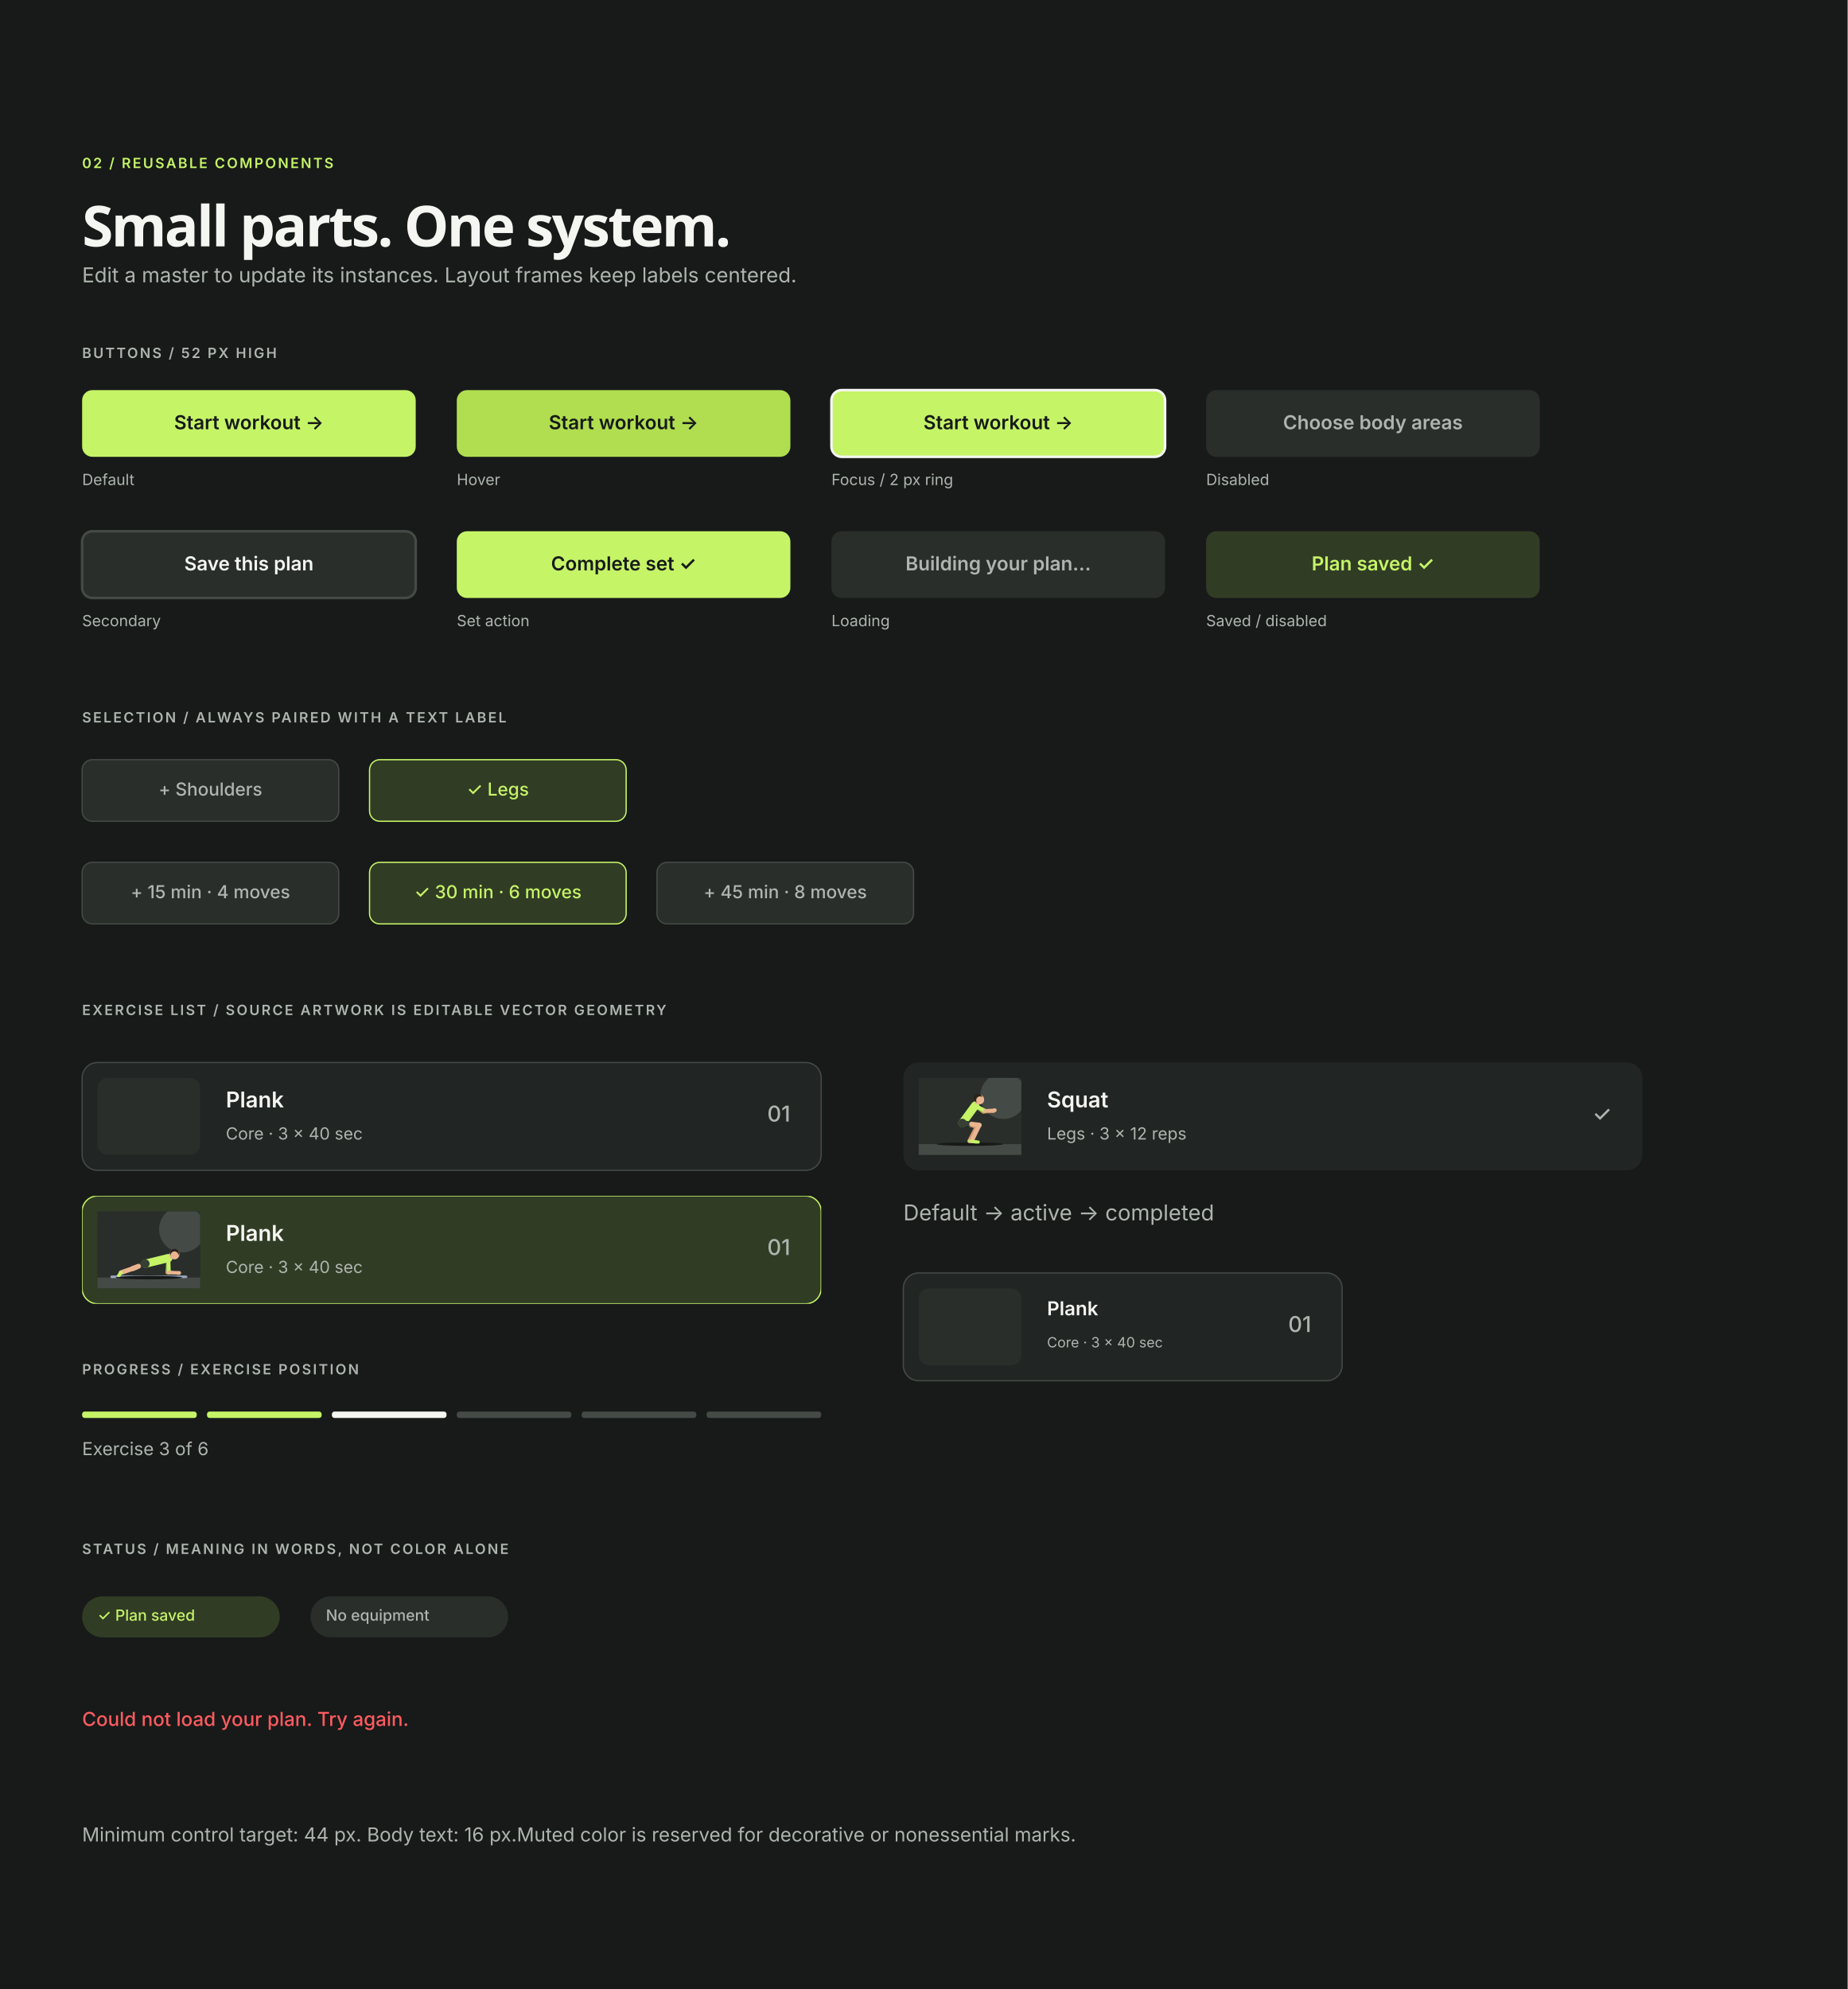
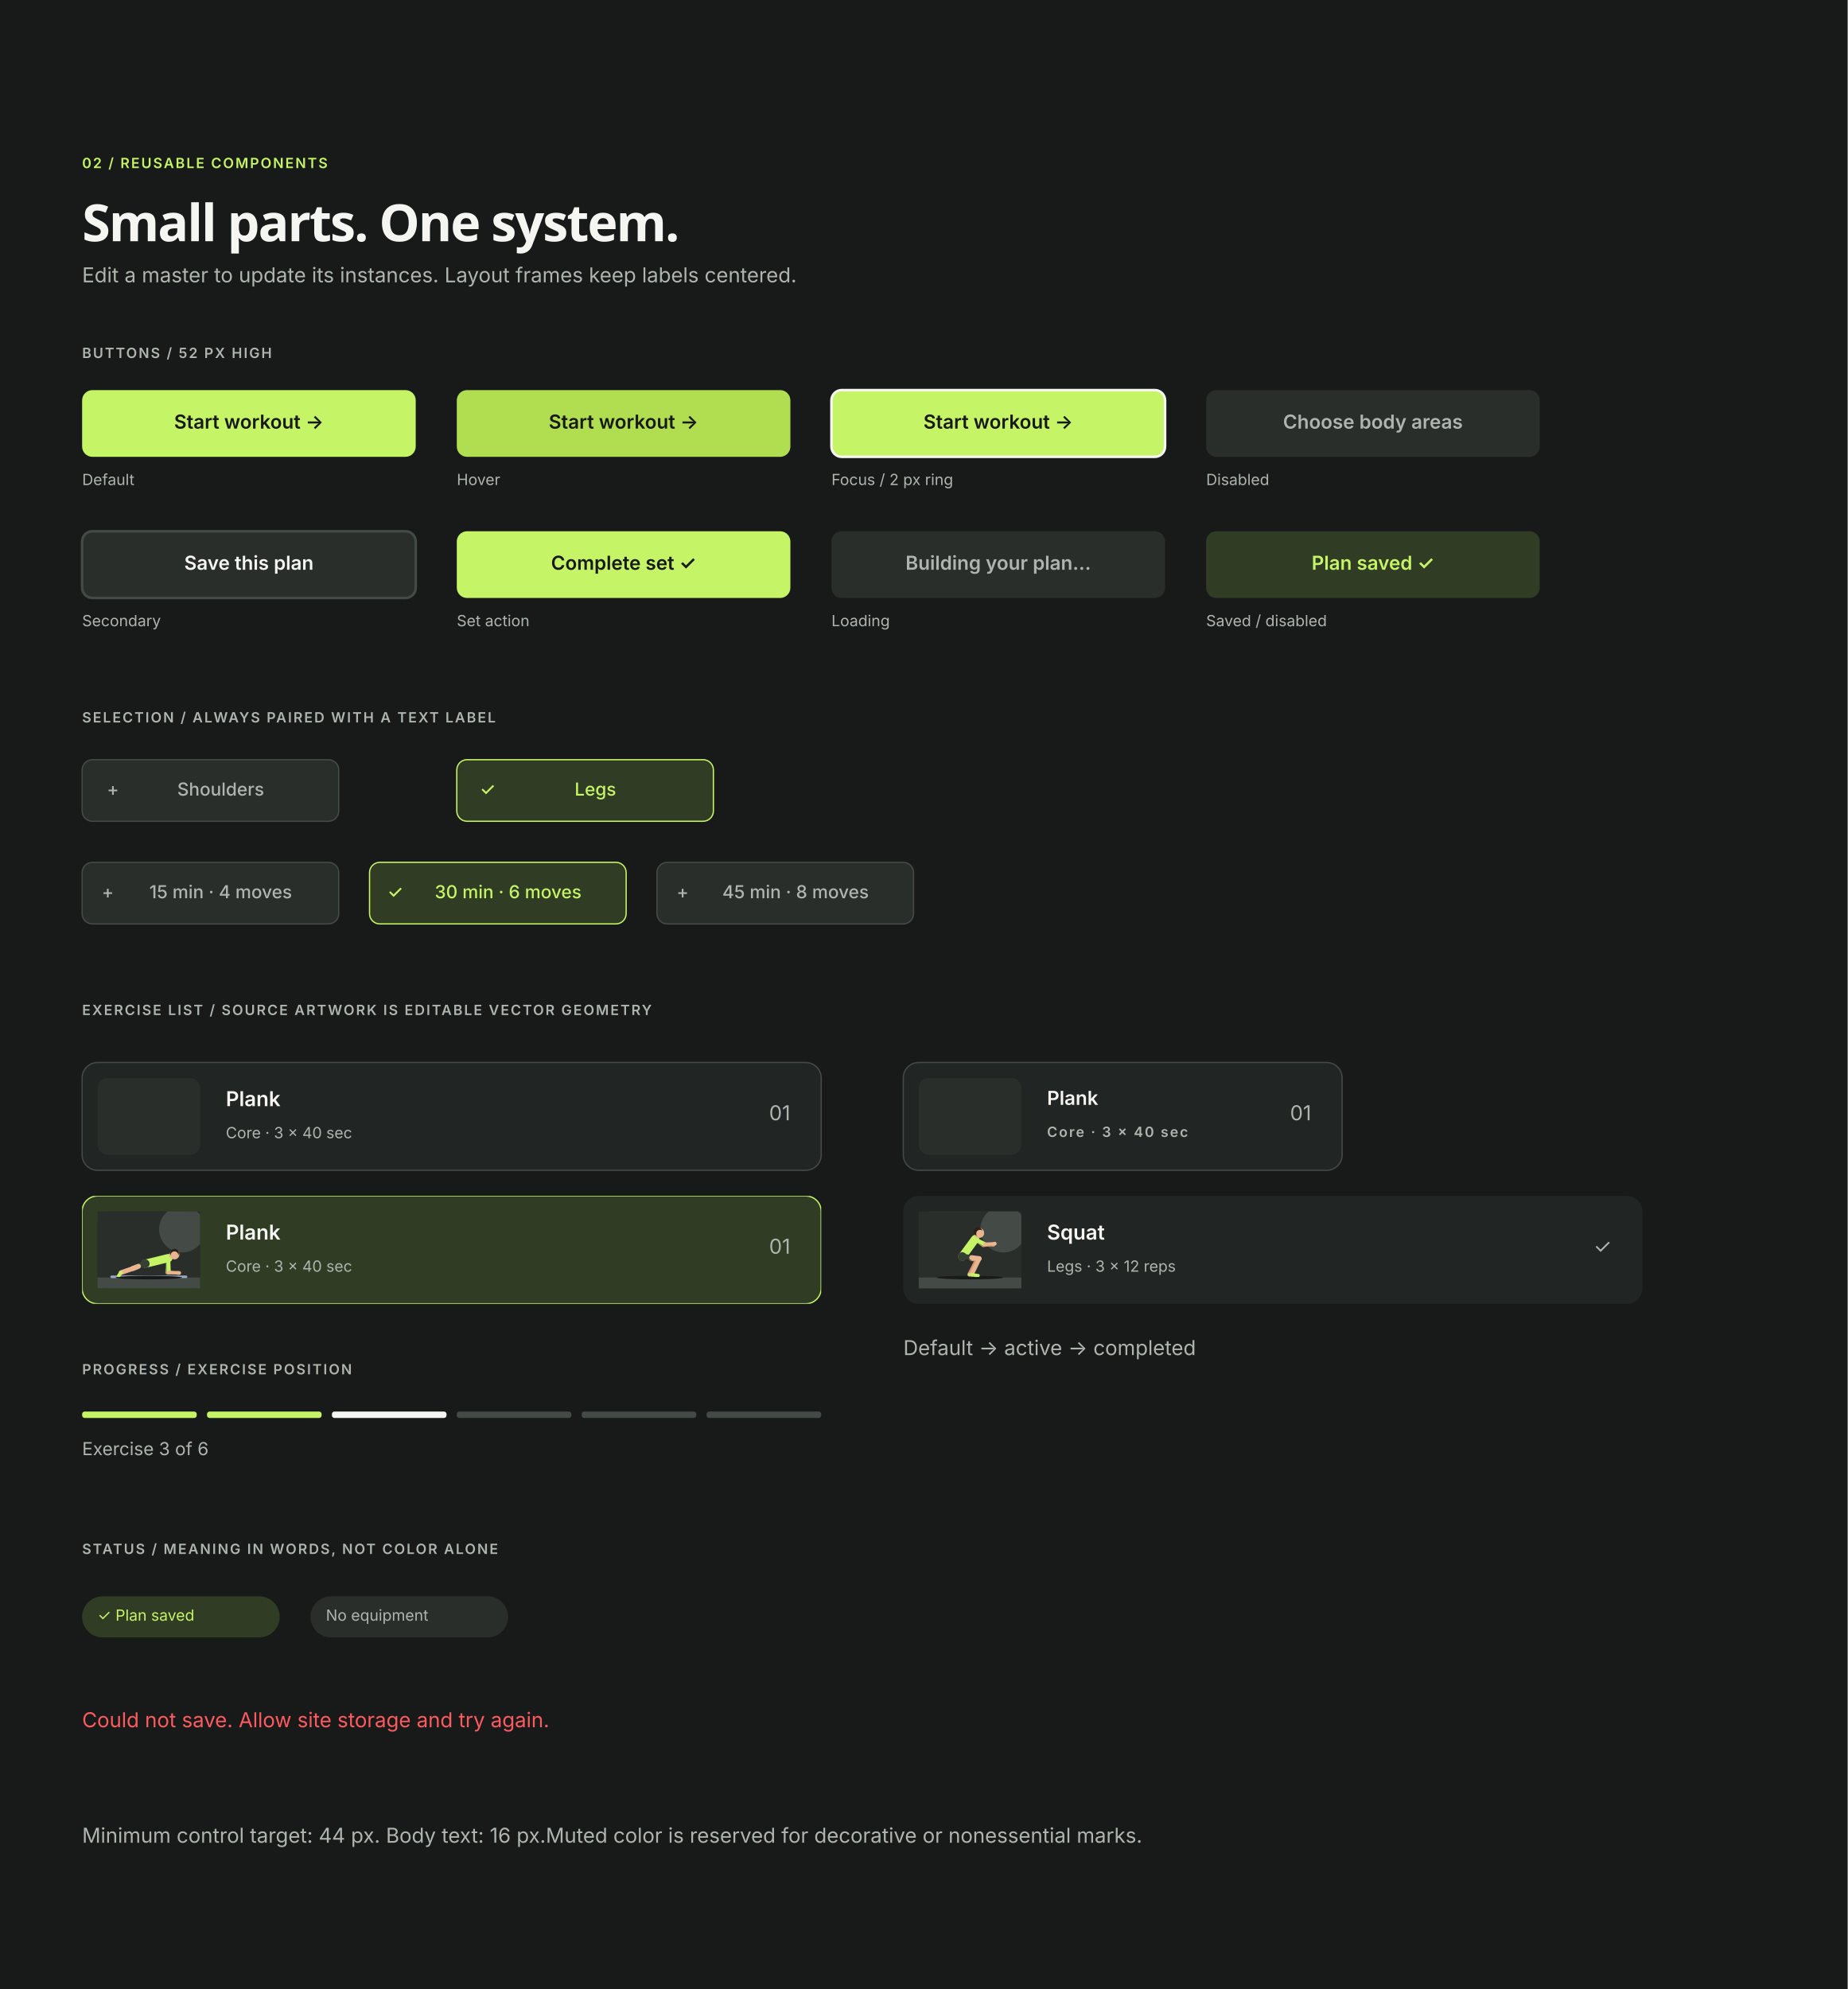
<svg xmlns="http://www.w3.org/2000/svg" width="1440" height="1550" viewBox="0 0 1440 1550">
  <defs>
    <clipPath id="clip0">
      <rect width="1440" height="1550" />
    </clipPath>
    <clipPath id="clip1">
      <rect width="576" height="84" />
    </clipPath>
    <clipPath id="clip2">
      <rect width="80" height="60" />
    </clipPath>
    <clipPath id="clip3">
      <rect width="576" height="84" />
    </clipPath>
    <clipPath id="clip4">
      <rect width="80" height="60" />
    </clipPath>
    <clipPath id="clip5">
      <rect width="154" height="32" />
    </clipPath>
    <clipPath id="clip6">
      <rect width="154" height="32" />
    </clipPath>
  </defs>
  <g>
    <rect width="1440" height="1550" fill="#171A19" />
    <g clip-path="url(#clip0)">
      <g transform="translate(64, 120)">
-         <text x="0" y="11" font-family="Inter" font-size="11" font-weight="600" fill="#C5F467" letter-spacing="1.4">02 / REUSABLE COMPONENTS</text>
+         <text x="0" y="11" font-family="Inter" font-size="11" font-weight="600" fill="#C5F467" letter-spacing="1.2">02 / REUSABLE COMPONENTS</text>
      </g>
      <g transform="translate(64, 148)">
-         <text x="0" y="44" font-family="Space Grotesk" font-size="44" font-weight="600" fill="#F5F6F2" letter-spacing="-1.6">Small parts. One system.</text>
+         <text x="0" y="40" font-family="Space Grotesk" font-size="40" font-weight="600" fill="#F5F6F2" letter-spacing="-1.2">Small parts. One system.</text>
      </g>
      <g transform="translate(64, 204)">
        <text x="0" y="16" font-family="Inter" font-size="16" fill="#AEB5AF">Edit a master to update its instances. Layout frames keep labels centered.</text>
      </g>
      <g transform="translate(64, 268)">
-         <text x="0" y="11" font-family="Inter" font-size="11" font-weight="600" fill="#AEB5AF" letter-spacing="1.4">BUTTONS / 52 PX HIGH</text>
-       </g>
-       <g transform="translate(64, 304)">
-         <rect width="260" height="52" rx="8" ry="8" fill="#C5F467" />
-         <g transform="translate(20, 15.5)">
-           <text x="110" y="15" font-family="Inter" font-size="15" font-weight="600" fill="#171A19" text-anchor="middle">Start workout   →</text>
-         </g>
-       </g>
-       <g transform="translate(356, 304)">
-         <rect width="260" height="52" rx="8" ry="8" fill="#B0DE50" />
-         <g transform="translate(20, 15.5)">
-           <text x="110" y="15" font-family="Inter" font-size="15" font-weight="600" fill="#171A19" text-anchor="middle">Start workout   →</text>
-         </g>
-       </g>
-       <g transform="translate(648, 304)">
-         <rect width="260" height="52" rx="8" ry="8" fill="#C5F467" stroke="#F5F6F2" stroke-width="2" />
-         <g transform="translate(20, 15.5)">
-           <text x="110" y="15" font-family="Inter" font-size="15" font-weight="600" fill="#171A19" text-anchor="middle">Start workout   →</text>
-         </g>
-       </g>
-       <g transform="translate(940, 304)">
-         <rect width="260" height="52" rx="8" ry="8" fill="#292E2B" />
-         <g transform="translate(20, 15.5)">
-           <text x="110" y="15" font-family="Inter" font-size="15" font-weight="600" fill="#AEB5AF" text-anchor="middle">Choose body areas</text>
-         </g>
-       </g>
-       <g transform="translate(64, 414)">
-         <rect width="260" height="52" rx="8" ry="8" fill="#292E2B" stroke="#444A45" stroke-width="2" />
-         <g transform="translate(20, 15.5)">
-           <text x="110" y="15" font-family="Inter" font-size="15" font-weight="600" fill="#F5F6F2" text-anchor="middle">Save this plan</text>
-         </g>
-       </g>
-       <g transform="translate(356, 414)">
-         <rect width="260" height="52" rx="8" ry="8" fill="#C5F467" />
-         <g transform="translate(20, 15.5)">
-           <text x="110" y="15" font-family="Inter" font-size="15" font-weight="600" fill="#171A19" text-anchor="middle">Complete set   ✓</text>
-         </g>
-       </g>
-       <g transform="translate(648, 414)">
-         <rect width="260" height="52" rx="8" ry="8" fill="#292E2B" />
-         <g transform="translate(20, 15.5)">
-           <text x="110" y="15" font-family="Inter" font-size="15" font-weight="600" fill="#AEB5AF" text-anchor="middle">Building your plan…</text>
-         </g>
-       </g>
-       <g transform="translate(940, 414)">
-         <rect width="260" height="52" rx="8" ry="8" fill="#313C25" />
-         <g transform="translate(20, 15.5)">
-           <text x="110" y="15" font-family="Inter" font-size="15" font-weight="600" fill="#C5F467" text-anchor="middle">Plan saved   ✓</text>
-         </g>
+         <text x="0" y="11" font-family="Inter" font-size="11" font-weight="600" fill="#AEB5AF" letter-spacing="1.2">BUTTONS / 52 PX HIGH</text>
      </g>
      <g transform="translate(64, 366)">
        <text x="0" y="12" font-family="Inter" font-size="12" fill="#AEB5AF">Default</text>
      </g>
      <g transform="translate(356, 366)">
        <text x="0" y="12" font-family="Inter" font-size="12" fill="#AEB5AF">Hover</text>
      </g>
      <g transform="translate(648, 366)">
        <text x="0" y="12" font-family="Inter" font-size="12" fill="#AEB5AF">Focus / 2 px ring</text>
      </g>
      <g transform="translate(940, 366)">
        <text x="0" y="12" font-family="Inter" font-size="12" fill="#AEB5AF">Disabled</text>
      </g>
      <g transform="translate(64, 476)">
        <text x="0" y="12" font-family="Inter" font-size="12" fill="#AEB5AF">Secondary</text>
      </g>
      <g transform="translate(356, 476)">
        <text x="0" y="12" font-family="Inter" font-size="12" fill="#AEB5AF">Set action</text>
      </g>
      <g transform="translate(648, 476)">
        <text x="0" y="12" font-family="Inter" font-size="12" fill="#AEB5AF">Loading</text>
      </g>
      <g transform="translate(940, 476)">
        <text x="0" y="12" font-family="Inter" font-size="12" fill="#AEB5AF">Saved / disabled</text>
      </g>
      <g transform="translate(64, 552)">
-         <text x="0" y="11" font-family="Inter" font-size="11" font-weight="600" fill="#AEB5AF" letter-spacing="1.4">SELECTION / ALWAYS PAIRED WITH A TEXT LABEL</text>
-       </g>
-       <g transform="translate(64, 592)">
-         <rect width="200" height="48" rx="8" ry="8" fill="#292E2B" stroke="#444A45" stroke-width="1" />
-         <g transform="translate(12, 14)">
-           <text x="88" y="14" font-family="Inter" font-size="14" font-weight="500" fill="#AEB5AF" text-anchor="middle">+  Shoulders</text>
-         </g>
-       </g>
-       <g transform="translate(288, 592)">
-         <rect width="200" height="48" rx="8" ry="8" fill="#313C25" stroke="#C5F467" stroke-width="1" />
-         <g transform="translate(12, 14)">
-           <text x="88" y="14" font-family="Inter" font-size="14" font-weight="500" fill="#C5F467" text-anchor="middle">✓  Legs</text>
-         </g>
+         <text x="0" y="11" font-family="Inter" font-size="11" font-weight="600" fill="#AEB5AF" letter-spacing="1.2">SELECTION / ALWAYS PAIRED WITH A TEXT LABEL</text>
      </g>
      <g transform="translate(64, 672)">
        <rect width="200" height="48" rx="8" ry="8" fill="#292E2B" stroke="#444A45" stroke-width="1" />
        <g transform="translate(12, 14)">
-           <text x="88" y="14" font-family="Inter" font-size="14" font-weight="500" fill="#AEB5AF" text-anchor="middle">+  15 min · 4 moves</text>
+           <text x="8" y="14" font-family="Inter" font-size="14" font-weight="500" fill="#AEB5AF" text-anchor="middle">+</text>
+         </g>
+         <g transform="translate(28, 14)">
+           <text x="80" y="14" font-family="Inter" font-size="14" font-weight="500" fill="#AEB5AF" text-anchor="middle">15 min · 4 moves</text>
        </g>
      </g>
      <g transform="translate(288, 672)">
        <rect width="200" height="48" rx="8" ry="8" fill="#313C25" stroke="#C5F467" stroke-width="1" />
        <g transform="translate(12, 14)">
-           <text x="88" y="14" font-family="Inter" font-size="14" font-weight="500" fill="#C5F467" text-anchor="middle">✓  30 min · 6 moves</text>
+           <text x="8" y="14" font-family="Inter" font-size="14" font-weight="500" fill="#C5F467" text-anchor="middle">✓</text>
+         </g>
+         <g transform="translate(28, 14)">
+           <text x="80" y="14" font-family="Inter" font-size="14" font-weight="500" fill="#C5F467" text-anchor="middle">30 min · 6 moves</text>
        </g>
      </g>
      <g transform="translate(512, 672)">
        <rect width="200" height="48" rx="8" ry="8" fill="#292E2B" stroke="#444A45" stroke-width="1" />
        <g transform="translate(12, 14)">
-           <text x="88" y="14" font-family="Inter" font-size="14" font-weight="500" fill="#AEB5AF" text-anchor="middle">+  45 min · 8 moves</text>
-         </g>
-       </g>
-       <g transform="translate(64, 828)">
-         <rect width="576" height="84" rx="12" ry="12" fill="#212523" stroke="#444A45" stroke-width="1" />
-         <g transform="translate(12, 12)">
-           <rect width="80" height="60" rx="8" ry="8" fill="#292E2B" />
-         </g>
-         <g transform="translate(112, 18)">
-           <text x="0" y="17" font-family="Inter" font-size="17" font-weight="600" fill="#F5F6F2">Plank</text>
-         </g>
-         <g transform="translate(112, 47)">
-           <text x="0" y="13" font-family="Inter" font-size="13" fill="#AEB5AF">Core · 3 × 40 sec</text>
-         </g>
-         <g transform="translate(516, 29)">
-           <text x="36" y="17" font-family="Inter" font-size="17" font-weight="500" fill="#AEB5AF" text-anchor="end">01</text>
-         </g>
-       </g>
-       <g transform="translate(704, 992)">
-         <rect width="342" height="84" rx="12" ry="12" fill="#212523" stroke="#444A45" stroke-width="1" />
-         <g transform="translate(12, 12)">
-           <rect width="80" height="60" rx="8" ry="8" fill="#292E2B" />
-         </g>
-         <g transform="translate(112, 18)">
-           <text x="0" y="15" font-family="Inter" font-size="15" font-weight="600" fill="#F5F6F2">Plank</text>
-         </g>
-         <g transform="translate(112, 47)">
-           <text x="0" y="11" font-family="Inter" font-size="11" fill="#AEB5AF">Core · 3 × 40 sec</text>
-         </g>
-         <g transform="translate(294, 29)">
-           <text x="24" y="17" font-family="Inter" font-size="17" font-weight="500" fill="#AEB5AF" text-anchor="end">01</text>
+           <text x="8" y="14" font-family="Inter" font-size="14" font-weight="500" fill="#AEB5AF" text-anchor="middle">+</text>
+         </g>
+         <g transform="translate(28, 14)">
+           <text x="80" y="14" font-family="Inter" font-size="14" font-weight="500" fill="#AEB5AF" text-anchor="middle">45 min · 8 moves</text>
        </g>
      </g>
      <g transform="translate(64, 780)">
-         <text x="0" y="11" font-family="Inter" font-size="11" font-weight="600" fill="#AEB5AF" letter-spacing="1.4">EXERCISE LIST / SOURCE ARTWORK IS EDITABLE VECTOR GEOMETRY</text>
+         <text x="0" y="11" font-family="Inter" font-size="11" font-weight="600" fill="#AEB5AF" letter-spacing="1.2">EXERCISE LIST / SOURCE ARTWORK IS EDITABLE VECTOR GEOMETRY</text>
      </g>
      <g transform="translate(64, 932)">
        <g clip-path="url(#clip1)">
          <g>
            <rect width="576" height="84" rx="12" ry="12" fill="#313C25" stroke="#C5F467" stroke-width="1" />
            <g transform="translate(12, 12)">
              <rect width="80" height="60" rx="8" ry="8" fill="#292E2B" />
            </g>
            <g transform="translate(112, 18)">
-               <text x="0" y="17" font-family="Inter" font-size="17" font-weight="600" fill="#F5F6F2">Plank</text>
+               <text x="0" y="16" font-family="Inter" font-size="16" font-weight="600" fill="#F5F6F2">Plank</text>
            </g>
            <g transform="translate(112, 47)">
-               <text x="0" y="13" font-family="Inter" font-size="13" fill="#AEB5AF">Core · 3 × 40 sec</text>
+               <text x="0" y="12" font-family="Inter" font-size="12" fill="#AEB5AF">Core · 3 × 40 sec</text>
            </g>
            <g transform="translate(528, 29)">
-               <text x="24" y="17" font-family="Inter" font-size="17" font-weight="500" fill="#AEB5AF" text-anchor="end">01</text>
+               <text x="24" y="16" font-family="Inter" font-size="16" fill="#AEB5AF" text-anchor="end">01</text>
            </g>
          </g>
          <g transform="translate(12, 12)">
            <g clip-path="url(#clip2)">
              <g transform="translate(0, -4)">
                <path d="M0 4L80 4L80 64L0 64L0 4Z" fill="#292E2B" />
                <path d="M48 18C48 27.94 56.06 36 66 36C75.94 36 84 27.94 84 18C84 8.06 75.94 0 66 0C56.06 0 48 8.06 48 18Z" fill="#444A45" />
                <path d="M0 55.6L80 55.6L80 64L0 64L0 55.6Z" fill="#444A45" />
                <path d="M11 54L69 54C69.55 54 70 54.45 70 55L70 55C70 55.55 69.55 56 69 56L11 56C10.45 56 10 55.55 10 55L10 55C10 54.45 10.45 54 11 54Z" fill="#9AA6C2" />
                <path d="M14 55.6C14 56.37 25.64 57 40 57C54.36 57 66 56.37 66 55.6C66 54.83 54.36 54.2 40 54.2C25.64 54.2 14 54.83 14 55.6Z" fill="#171A19" />
              </g>
              <g transform="translate(31.7, 40.8)">
                <path d="M5.5 0L0 2.2" fill="#000000" stroke="#171A19" stroke-width="4.2" stroke-linecap="round" />
              </g>
              <g transform="translate(27.2, 43)">
                <path d="M4.5 0L0 1.8" fill="#000000" stroke="#CF9670" stroke-width="3.8" stroke-linecap="round" />
              </g>
              <g transform="translate(18, 44.8)">
                <path d="M9.2 0L0 3.2" fill="#000000" stroke="#CF9670" stroke-width="3.4" stroke-linecap="round" />
              </g>
              <g transform="translate(16.4, 48)">
                <path d="M1.6 0L0 2" fill="#000000" stroke="#C5F467" stroke-width="2.4" stroke-linecap="round" />
              </g>
              <g transform="translate(54.4, 36.4)">
                <path d="M0.8 0L0 11.2" fill="#000000" stroke="#91AE53" stroke-width="3" stroke-linecap="round" />
              </g>
              <g transform="translate(54.4, 47.6)">
                <path d="M0 0L8 0.4" fill="#000000" stroke="#CF9670" stroke-width="2.6" stroke-linecap="round" />
              </g>
              <g transform="translate(60.9, 46.5)">
                <path d="M0 1.5C0 2.33 0.67 3 1.5 3C2.33 3 3 2.33 3 1.5C3 0.67 2.33 0 1.5 0C0.67 0 0 0.67 0 1.5Z" fill="#CF9670" />
              </g>
              <g transform="translate(37.2, 36.4)">
                <path d="M18 0L0 4.4" fill="#000000" stroke="#C5F467" stroke-width="6.4" stroke-linecap="round" />
              </g>
              <g transform="translate(33.8, 37.4)">
                <path d="M0 3.4C0 4.61 0.65 5.74 1.7 6.34C2.75 6.95 4.05 6.95 5.1 6.34C6.15 5.74 6.8 4.61 6.8 3.4C6.8 2.19 6.15 1.06 5.1 0.46C4.05 -0.15 2.75 -0.15 1.7 0.46C0.65 1.06 0 2.19 0 3.4" fill="#353F34" />
              </g>
              <g transform="translate(31.92, 40.8)">
                <path d="M5.28 0L0 1.98" fill="#000000" stroke="#353F34" stroke-width="4.2" stroke-linecap="round" />
              </g>
              <g transform="translate(27.6, 42.78)">
                <path d="M4.32 0L0 1.62" fill="#000000" stroke="#E9B58F" stroke-width="3.8" stroke-linecap="round" />
              </g>
              <g transform="translate(18.4, 44.4)">
                <path d="M9.2 0L0 3.2" fill="#000000" stroke="#E9B58F" stroke-width="3.4" stroke-linecap="round" />
              </g>
              <g transform="translate(16.8, 47.6)">
                <path d="M1.6 0L0 2.4" fill="#000000" stroke="#C5F467" stroke-width="2.4" stroke-linecap="round" />
              </g>
              <g transform="translate(55.2, 33.6)">
                <path d="M0 2.8L4.8 0" fill="#000000" stroke="#E9B58F" stroke-width="2.4" stroke-linecap="round" />
              </g>
              <g transform="translate(56.2, 29.2)">
                <path d="M0 4.4C0 6.5 1.7 8.2 3.8 8.2C5.9 8.2 7.6 6.5 7.6 4.4C7.6 2.3 5.9 0.6 3.8 0.6C1.7 0.6 0 2.3 0 4.4Z" fill="#E9B58F" />
                <path d="M0.4 3.4C0.4 5.28 1.92 6.8 3.8 6.8C5.68 6.8 7.2 5.28 7.2 3.4C7.2 1.52 5.68 0 3.8 0C1.92 0 0.4 1.52 0.4 3.4Z" fill="#2B2118" />
                <path d="M0.8 5C0.8 6.66 2.14 8 3.8 8C5.46 8 6.8 6.66 6.8 5C6.8 3.34 5.46 2 3.8 2C2.14 2 0.8 3.34 0.8 5Z" fill="#E9B58F" />
              </g>
              <g transform="translate(55.2, 36.4)">
                <path d="M0 0L0.4 11.2" fill="#000000" stroke="#C5F467" stroke-width="3" stroke-linecap="round" />
              </g>
              <g transform="translate(55.6, 47.6)">
                <path d="M0 0L8 0.4" fill="#000000" stroke="#E9B58F" stroke-width="2.6" stroke-linecap="round" />
              </g>
              <g transform="translate(62.1, 46.5)">
                <path d="M0 1.5C0 2.33 0.67 3 1.5 3C2.33 3 3 2.33 3 1.5C3 0.67 2.33 0 1.5 0C0.67 0 0 0.67 0 1.5" fill="#E9B58F" />
              </g>
            </g>
          </g>
        </g>
      </g>
-       <g transform="translate(704, 828)">
+       <g transform="translate(704, 932)">
        <g clip-path="url(#clip3)">
          <g>
            <rect width="576" height="84" rx="12" ry="12" fill="#212523" />
            <g transform="translate(12, 12)">
              <rect width="80" height="60" rx="8" ry="8" fill="#292E2B" />
            </g>
            <g transform="translate(112, 18)">
-               <text x="0" y="17" font-family="Inter" font-size="17" font-weight="600" fill="#F5F6F2">Squat</text>
+               <text x="0" y="16" font-family="Inter" font-size="16" font-weight="600" fill="#F5F6F2">Squat</text>
            </g>
            <g transform="translate(112, 47)">
-               <text x="0" y="13" font-family="Inter" font-size="13" fill="#AEB5AF">Legs · 3 × 12 reps</text>
+               <text x="0" y="12" font-family="Inter" font-size="12" fill="#AEB5AF">Legs · 3 × 12 reps</text>
            </g>
            <g transform="translate(528, 29)">
-               <text x="24" y="17" font-family="Inter" font-size="17" font-weight="500" fill="#AEB5AF" text-anchor="end">✓</text>
+               <text x="24" y="16" font-family="Inter" font-size="16" fill="#AEB5AF" text-anchor="end">✓</text>
            </g>
          </g>
          <g transform="translate(12, 12)">
            <g clip-path="url(#clip4)">
              <g transform="translate(0, -4)">
                <path d="M0 4L80 4L80 64L0 64L0 4Z" fill="#292E2B" />
                <path d="M48 18C48 27.94 56.06 36 66 36C75.94 36 84 27.94 84 18C84 8.06 75.94 0 66 0C56.06 0 48 8.06 48 18Z" fill="#444A45" />
                <path d="M0 55.6L80 55.6L80 64L0 64L0 55.6Z" fill="#444A45" />
                <path d="M14 55.6C14 56.37 25.64 57 40 57C54.36 57 66 56.37 66 55.6C66 54.83 54.36 54.2 40 54.2C25.64 54.2 14 54.83 14 55.6Z" fill="#171A19" />
              </g>
              <g transform="translate(34, 35.2)">
                <path d="M0 0L6.38 1.32" fill="#000000" stroke="#171A19" stroke-width="4.2" stroke-linecap="round" />
              </g>
              <g transform="translate(40.38, 36.52)">
                <path d="M0 0L5.22 1.08" fill="#000000" stroke="#CF9670" stroke-width="3.8" stroke-linecap="round" />
              </g>
              <g transform="translate(39.6, 37.6)">
                <path d="M6 0L0 11.6" fill="#000000" stroke="#CF9670" stroke-width="3.4" stroke-linecap="round" />
              </g>
              <g transform="translate(39.6, 49.2)">
                <path d="M0 0L5.2 0.8" fill="#000000" stroke="#C5F467" stroke-width="2.4" stroke-linecap="round" />
              </g>
              <g transform="translate(44, 21.6)">
                <path d="M0 0L6.4 4.8" fill="#000000" stroke="#91AE53" stroke-width="3" stroke-linecap="round" />
              </g>
              <g transform="translate(50.4, 26)">
                <path d="M0 0.4L7.6 0" fill="#000000" stroke="#CF9670" stroke-width="2.6" stroke-linecap="round" />
              </g>
              <g transform="translate(56.5, 24.5)">
                <path d="M0 1.5C0 2.33 0.67 3 1.5 3C2.33 3 3 2.33 3 1.5C3 0.67 2.33 0 1.5 0C0.67 0 0 0.67 0 1.5Z" fill="#CF9670" />
              </g>
              <g transform="translate(34, 21.6)">
                <path d="M10 0L0 13.6" fill="#000000" stroke="#C5F467" stroke-width="6.4" stroke-linecap="round" />
              </g>
              <g transform="translate(30.6, 31.8)">
                <path d="M0 3.4C0 4.61 0.65 5.74 1.7 6.34C2.75 6.95 4.05 6.95 5.1 6.34C6.15 5.74 6.8 4.61 6.8 3.4C6.8 2.19 6.15 1.06 5.1 0.46C4.05 -0.15 2.75 -0.15 1.7 0.46C0.65 1.06 0 2.19 0 3.4" fill="#353F34" />
              </g>
              <g transform="translate(34, 35.2)">
                <path d="M0 0L7.26 0.88" fill="#000000" stroke="#353F34" stroke-width="4.2" stroke-linecap="round" />
              </g>
              <g transform="translate(41.26, 36.08)">
                <path d="M0 0L5.94 0.72" fill="#000000" stroke="#E9B58F" stroke-width="3.8" stroke-linecap="round" />
              </g>
              <g transform="translate(41.2, 36.8)">
                <path d="M6 0L0 12.4" fill="#000000" stroke="#E9B58F" stroke-width="3.4" stroke-linecap="round" />
              </g>
              <g transform="translate(41.2, 49.2)">
                <path d="M0 0L5.2 0.8" fill="#000000" stroke="#C5F467" stroke-width="2.4" stroke-linecap="round" />
              </g>
              <g transform="translate(44, 16.8)">
                <path d="M0 4.8L3.2 0" fill="#000000" stroke="#E9B58F" stroke-width="2.4" stroke-linecap="round" />
              </g>
              <g transform="translate(42.8, 12.4)">
                <path d="M0.6 4.4C0.6 5.76 1.32 7.01 2.5 7.69C3.68 8.37 5.12 8.37 6.3 7.69C7.48 7.01 8.2 5.76 8.2 4.4C8.2 3.04 7.48 1.79 6.3 1.11C5.12 0.43 3.68 0.43 2.5 1.11C1.32 1.79 0.6 3.04 0.6 4.4Z" fill="#E9B58F" />
                <path d="M0 3.4C0 4.61 0.65 5.74 1.7 6.34C2.75 6.95 4.05 6.95 5.1 6.34C6.15 5.74 6.8 4.61 6.8 3.4C6.8 2.19 6.15 1.06 5.1 0.46C4.05 -0.15 2.75 -0.15 1.7 0.46C0.65 1.06 0 2.19 0 3.4Z" fill="#2B2118" />
                <path d="M2 5C2 6.66 3.34 8 5 8C6.66 8 8 6.66 8 5C8 3.34 6.66 2 5 2C3.34 2 2 3.34 2 5Z" fill="#E9B58F" />
              </g>
              <g transform="translate(44, 21.6)">
                <path d="M0 0L7.6 4" fill="#000000" stroke="#C5F467" stroke-width="3" stroke-linecap="round" />
              </g>
              <g transform="translate(51.6, 25.2)">
                <path d="M0 0.4L7.6 0" fill="#000000" stroke="#E9B58F" stroke-width="2.6" stroke-linecap="round" />
              </g>
              <g transform="translate(57.7, 23.7)">
                <path d="M0 1.5C0 2.33 0.67 3 1.5 3C2.33 3 3 2.33 3 1.5C3 0.67 2.33 0 1.5 0C0.67 0 0 0.67 0 1.5Z" fill="#E9B58F" />
              </g>
            </g>
          </g>
        </g>
      </g>
-       <g transform="translate(704, 934)">
-         <text x="0" y="17" font-family="Inter" font-size="17" fill="#AEB5AF">Default → active → completed</text>
+       <g transform="translate(704, 1040)">
+         <text x="0" y="16" font-family="Inter" font-size="16" fill="#AEB5AF">Default → active → completed</text>
      </g>
      <g transform="translate(64, 1060)">
-         <text x="0" y="11" font-family="Inter" font-size="11" font-weight="600" fill="#AEB5AF" letter-spacing="1.4">PROGRESS / EXERCISE POSITION</text>
+         <text x="0" y="11" font-family="Inter" font-size="11" font-weight="600" fill="#AEB5AF" letter-spacing="1.2">PROGRESS / EXERCISE POSITION</text>
      </g>
      <g transform="translate(64, 1100)">
        <rect width="89.33" height="5" rx="2" ry="2" fill="#C5F467" />
      </g>
      <g transform="translate(161.33, 1100)">
        <rect width="89.33" height="5" rx="2" ry="2" fill="#C5F467" />
      </g>
      <g transform="translate(258.67, 1100)">
        <rect width="89.33" height="5" rx="2" ry="2" fill="#F5F6F2" />
      </g>
      <g transform="translate(356, 1100)">
        <rect width="89.33" height="5" rx="2" ry="2" fill="#444A45" />
      </g>
      <g transform="translate(453.33, 1100)">
        <rect width="89.33" height="5" rx="2" ry="2" fill="#444A45" />
      </g>
      <g transform="translate(550.67, 1100)">
        <rect width="89.33" height="5" rx="2" ry="2" fill="#444A45" />
      </g>
      <g transform="translate(64, 1120)">
        <text x="0" y="14" font-family="Inter" font-size="14" fill="#AEB5AF">Exercise 3 of 6</text>
      </g>
      <g transform="translate(64, 1200)">
-         <text x="0" y="11" font-family="Inter" font-size="11" font-weight="600" fill="#AEB5AF" letter-spacing="1.4">STATUS / MEANING IN WORDS, NOT COLOR ALONE</text>
+         <text x="0" y="11" font-family="Inter" font-size="11" font-weight="600" fill="#AEB5AF" letter-spacing="1.2">STATUS / MEANING IN WORDS, NOT COLOR ALONE</text>
      </g>
      <g transform="translate(64, 1244)">
        <rect width="154" height="32" rx="16" ry="16" fill="#313C25" />
        <g clip-path="url(#clip5)">
          <g transform="translate(12, 7)">
-             <text x="0" y="12" font-family="Inter" font-size="12" font-weight="500" fill="#C5F467">✓  Plan saved</text>
+             <text x="0" y="12" font-family="Inter" font-size="12" fill="#C5F467">✓  Plan saved</text>
          </g>
        </g>
      </g>
      <g transform="translate(242, 1244)">
        <rect width="154" height="32" rx="16" ry="16" fill="#292E2B" />
        <g clip-path="url(#clip6)">
          <g transform="translate(12, 7)">
-             <text x="0" y="12" font-family="Inter" font-size="12" font-weight="500" fill="#AEB5AF">No equipment</text>
+             <text x="0" y="12" font-family="Inter" font-size="12" fill="#AEB5AF">No equipment</text>
          </g>
        </g>
      </g>
      <g transform="translate(64, 1330)">
-         <text x="0" y="15" font-family="Inter" font-size="15" font-weight="500" fill="#FF5A5F">Could not load your plan. Try again.</text>
+         <text x="0" y="16" font-family="Inter" font-size="16" fill="#FF5A5F">Could not save. Allow site storage and try again.</text>
      </g>
      <g transform="translate(64, 1420)">
-         <text x="0" y="15" font-family="Inter" font-size="15" fill="#AEB5AF">Minimum control target: 44 px. Body text: 16 px.
+         <text x="0" y="16" font-family="Inter" font-size="16" fill="#AEB5AF">Minimum control target: 44 px. Body text: 16 px.
Muted color is reserved for decorative or nonessential marks.</text>
+       </g>
+       <g transform="translate(64, 304)">
+         <g>
+           <rect width="260" height="52" rx="8" ry="8" fill="#C5F467" />
+           <g transform="translate(20, 15)">
+             <text x="110" y="15" font-family="Inter" font-size="15" font-weight="600" fill="#171A19" text-anchor="middle">Start workout   →</text>
+           </g>
+         </g>
+         <g transform="translate(292, 0)">
+           <rect width="260" height="52" rx="8" ry="8" fill="#B0DE50" />
+           <g transform="translate(20, 15)">
+             <text x="110" y="15" font-family="Inter" font-size="15" font-weight="600" fill="#171A19" text-anchor="middle">Start workout   →</text>
+           </g>
+         </g>
+         <g transform="translate(584, 0)">
+           <rect width="260" height="52" rx="8" ry="8" fill="#C5F467" stroke="#F5F6F2" stroke-width="2" />
+           <g transform="translate(20, 15)">
+             <text x="110" y="15" font-family="Inter" font-size="15" font-weight="600" fill="#171A19" text-anchor="middle">Start workout   →</text>
+           </g>
+         </g>
+         <g transform="translate(876, 0)">
+           <rect width="260" height="52" rx="8" ry="8" fill="#292E2B" />
+           <g transform="translate(20, 15)">
+             <text x="110" y="15" font-family="Inter" font-size="15" font-weight="600" fill="#AEB5AF" text-anchor="middle">Choose body areas</text>
+           </g>
+         </g>
+         <g transform="translate(0, 110)">
+           <rect width="260" height="52" rx="8" ry="8" fill="#292E2B" stroke="#444A45" stroke-width="2" />
+           <g transform="translate(20, 15)">
+             <text x="110" y="15" font-family="Inter" font-size="15" font-weight="600" fill="#F5F6F2" text-anchor="middle">Save this plan</text>
+           </g>
+         </g>
+         <g transform="translate(292, 110)">
+           <rect width="260" height="52" rx="8" ry="8" fill="#C5F467" />
+           <g transform="translate(20, 15)">
+             <text x="110" y="15" font-family="Inter" font-size="15" font-weight="600" fill="#171A19" text-anchor="middle">Complete set   ✓</text>
+           </g>
+         </g>
+         <g transform="translate(584, 110)">
+           <rect width="260" height="52" rx="8" ry="8" fill="#292E2B" />
+           <g transform="translate(20, 15)">
+             <text x="110" y="15" font-family="Inter" font-size="15" font-weight="600" fill="#AEB5AF" text-anchor="middle">Building your plan…</text>
+           </g>
+         </g>
+         <g transform="translate(876, 110)">
+           <rect width="260" height="52" rx="8" ry="8" fill="#313C25" />
+           <g transform="translate(20, 15)">
+             <text x="110" y="15" font-family="Inter" font-size="15" font-weight="600" fill="#C5F467" text-anchor="middle">Plan saved   ✓</text>
+           </g>
+         </g>
+       </g>
+       <g transform="translate(64, 592)">
+         <g>
+           <rect width="200" height="48" rx="8" ry="8" fill="#292E2B" stroke="#444A45" stroke-width="1" />
+           <g transform="translate(16, 14)">
+             <text x="8" y="14" font-family="Inter" font-size="14" font-weight="500" fill="#AEB5AF" text-anchor="middle">+</text>
+           </g>
+           <g transform="translate(32, 14)">
+             <text x="76" y="14" font-family="Inter" font-size="14" font-weight="500" fill="#AEB5AF" text-anchor="middle">Shoulders</text>
+           </g>
+         </g>
+         <g transform="translate(292, 0)">
+           <rect width="200" height="48" rx="8" ry="8" fill="#313C25" stroke="#C5F467" stroke-width="1" />
+           <g transform="translate(16, 14)">
+             <text x="8" y="14" font-family="Inter" font-size="14" font-weight="500" fill="#C5F467" text-anchor="middle">✓</text>
+           </g>
+           <g transform="translate(32, 14)">
+             <text x="76" y="14" font-family="Inter" font-size="14" font-weight="500" fill="#C5F467" text-anchor="middle">Legs</text>
+           </g>
+         </g>
+       </g>
+       <g transform="translate(64, 828)">
+         <g>
+           <rect width="576" height="84" rx="12" ry="12" fill="#212523" stroke="#444A45" stroke-width="1" />
+           <g transform="translate(12, 12)">
+             <rect width="80" height="60" rx="8" ry="8" fill="#292E2B" />
+           </g>
+           <g transform="translate(112, 18)">
+             <text x="0" y="16" font-family="Inter" font-size="16" font-weight="600" fill="#F5F6F2">Plank</text>
+           </g>
+           <g transform="translate(112, 47)">
+             <text x="0" y="12" font-family="Inter" font-size="12" fill="#AEB5AF">Core · 3 × 40 sec</text>
+           </g>
+           <g transform="translate(516, 29)">
+             <text x="36" y="16" font-family="Inter" font-size="16" fill="#AEB5AF" text-anchor="end">01</text>
+           </g>
+         </g>
+         <g transform="translate(640, 0)">
+           <rect width="342" height="84" rx="12" ry="12" fill="#212523" stroke="#444A45" stroke-width="1" />
+           <g transform="translate(12, 12)">
+             <rect width="80" height="60" rx="8" ry="8" fill="#292E2B" />
+           </g>
+           <g transform="translate(112, 18)">
+             <text x="0" y="15" font-family="Inter" font-size="15" font-weight="600" fill="#F5F6F2">Plank</text>
+           </g>
+           <g transform="translate(112, 47)">
+             <text x="0" y="11" font-family="Inter" font-size="11" font-weight="600" fill="#AEB5AF" letter-spacing="1.2">Core · 3 × 40 sec</text>
+           </g>
+           <g transform="translate(294, 29)">
+             <text x="24" y="16" font-family="Inter" font-size="16" fill="#AEB5AF" text-anchor="end">01</text>
+           </g>
+         </g>
      </g>
    </g>
  </g>
</svg>
